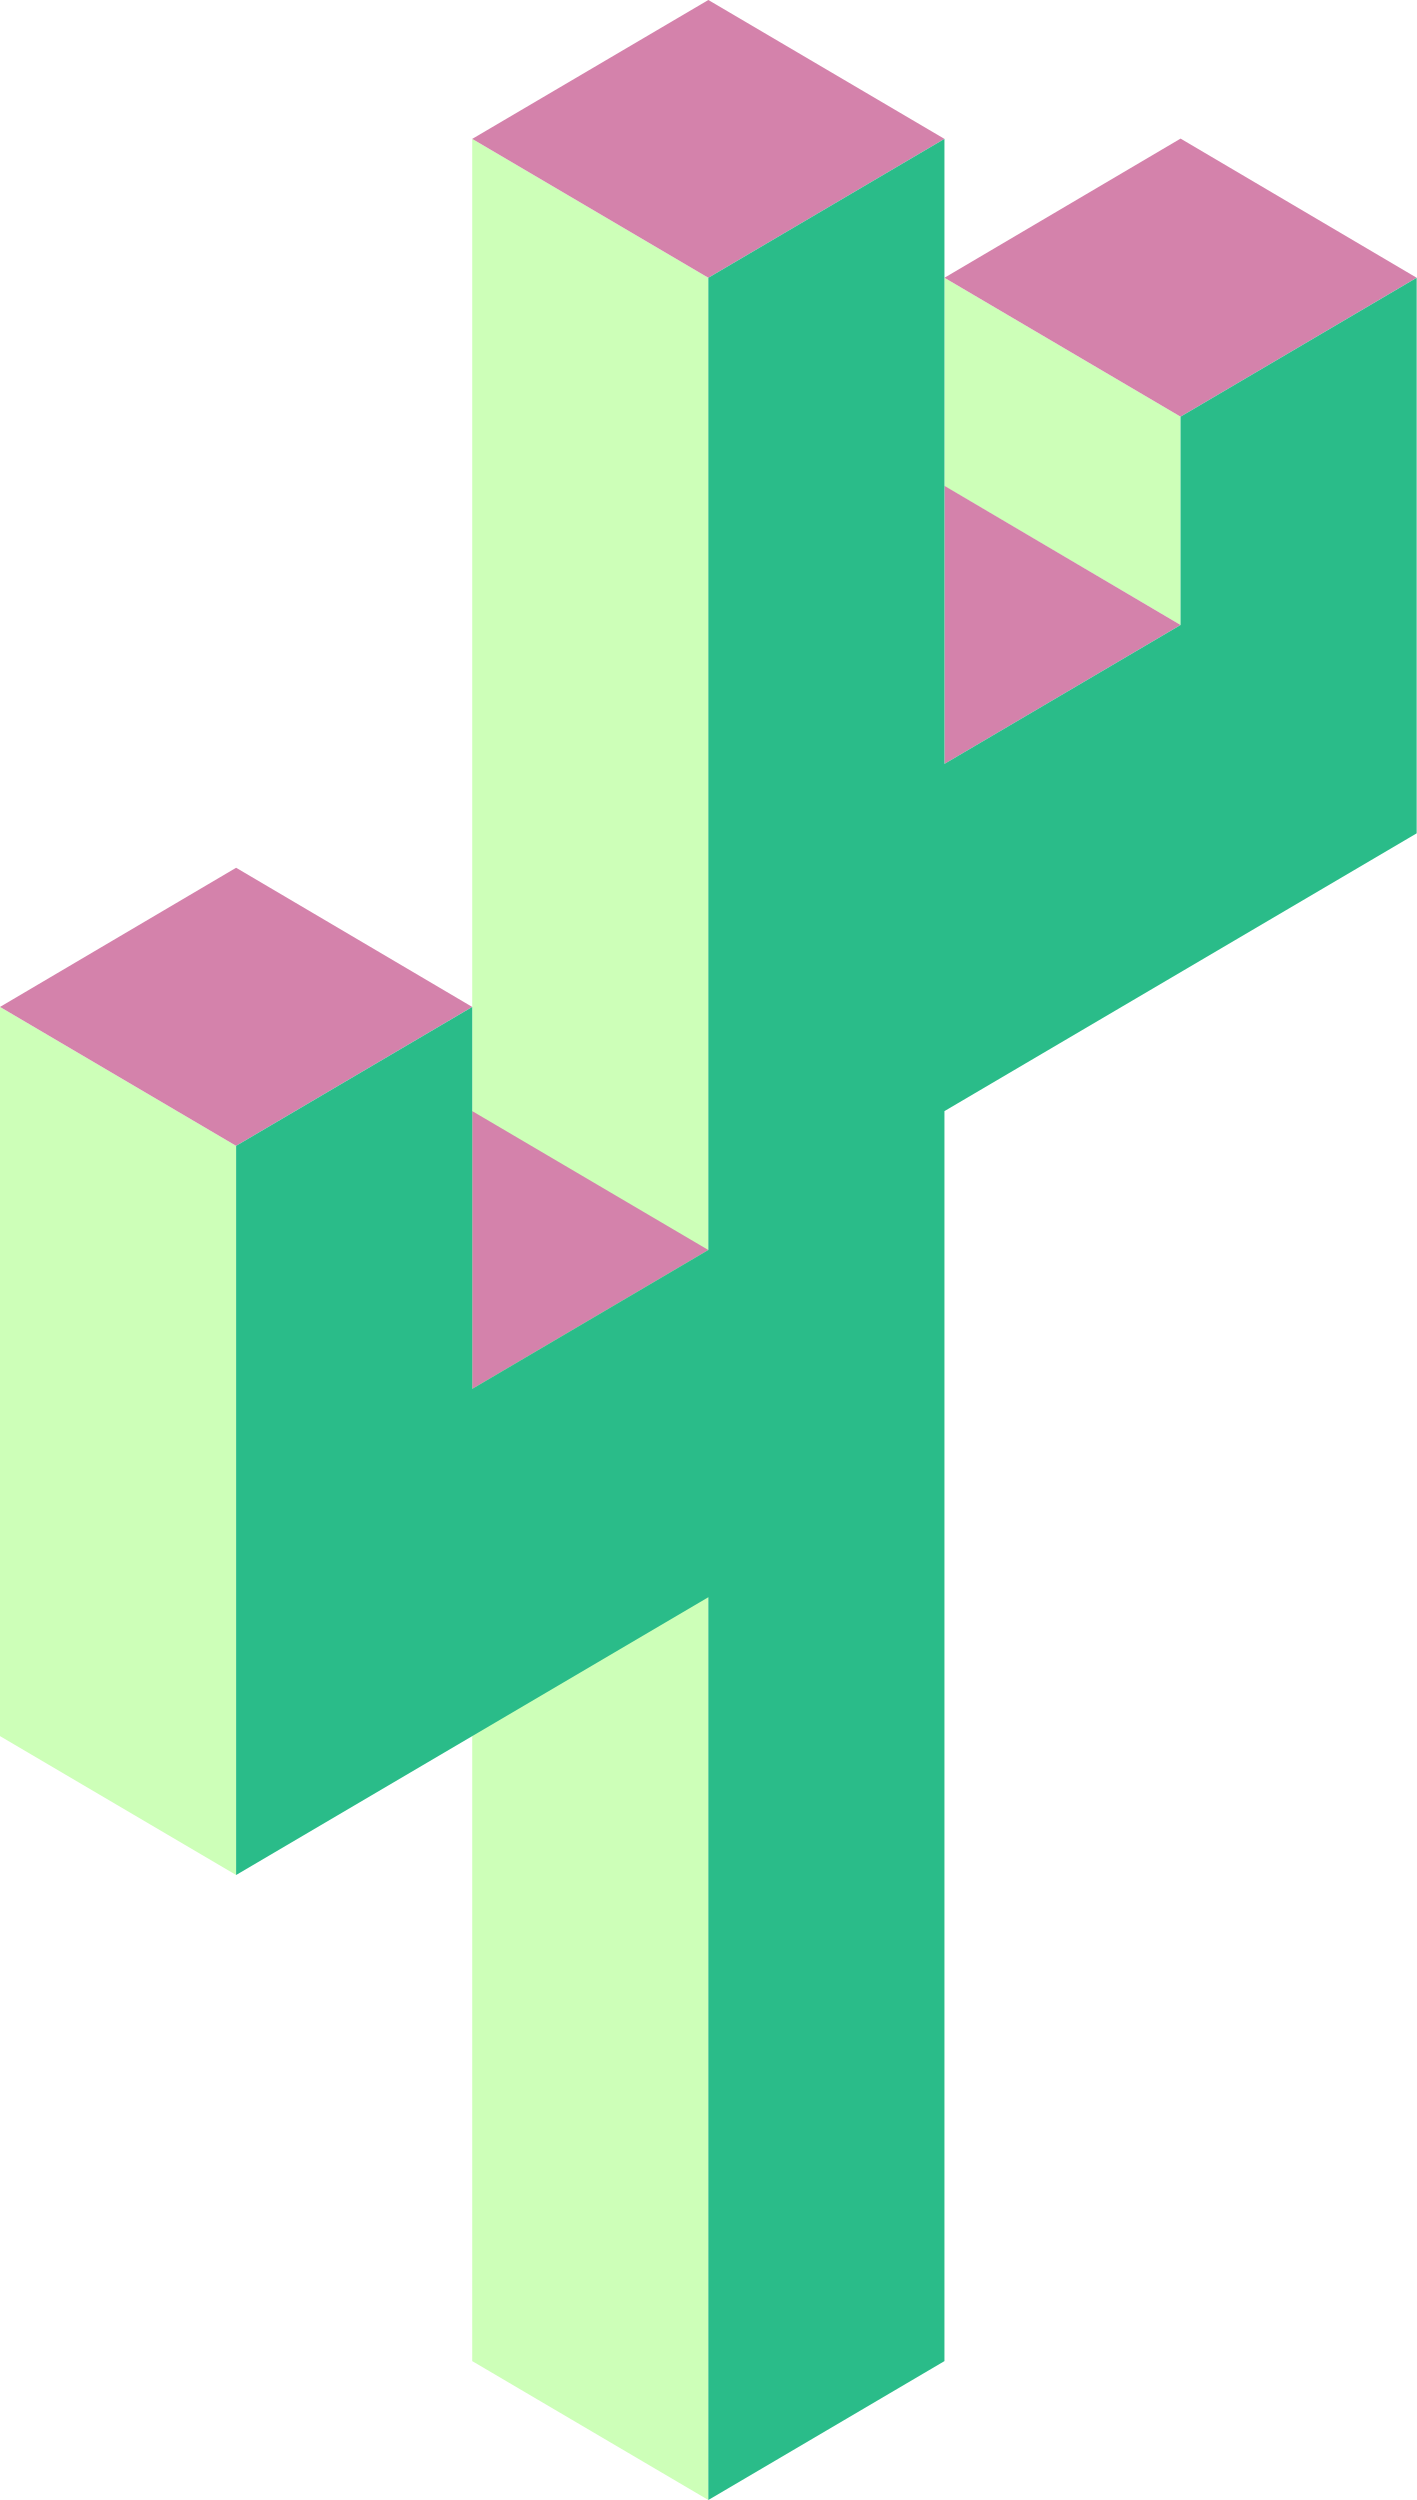
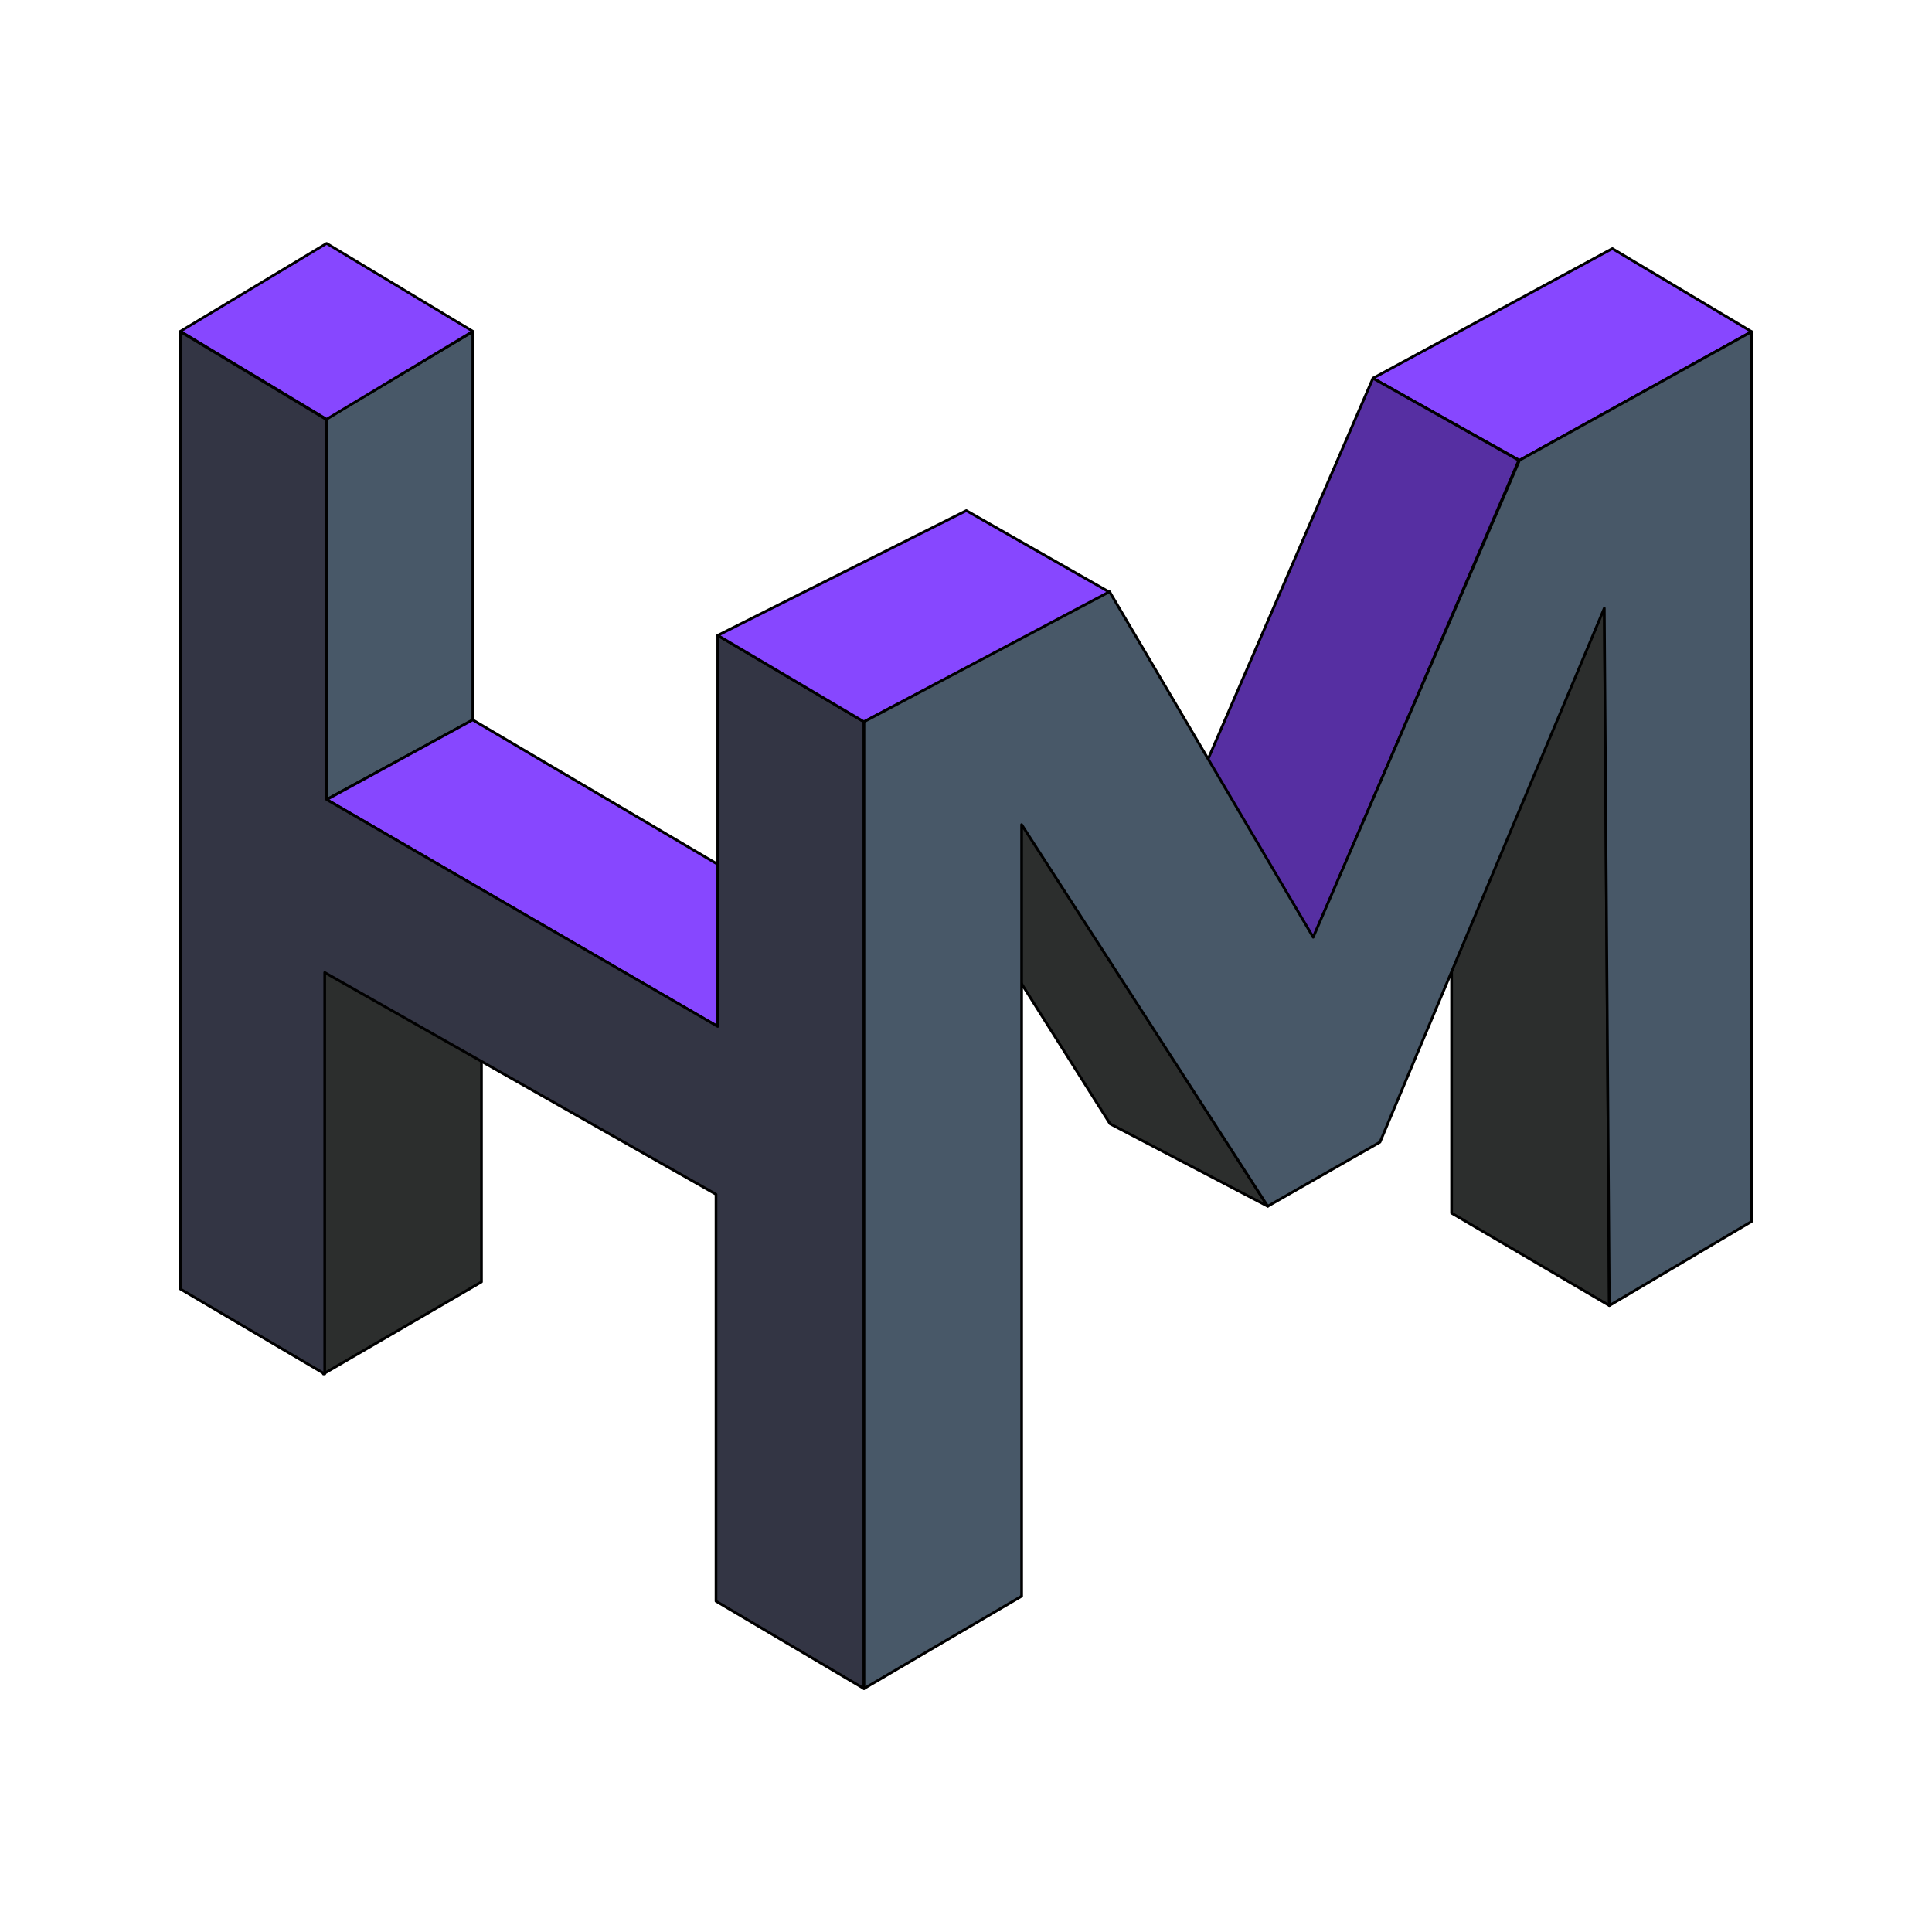
- <svg xmlns="http://www.w3.org/2000/svg" fill="none" viewBox="0 0 272 480">
-   <path fill="#cdffb8" d="M181.334 93.333v-40L226.667 80v40zM136.001 53.333 90.667 26.667v426.666L136.001 480zM45.333 220 0 193.334v140L45.333 360z" />
-   <path fill="#d482ab" d="M90.667 26.667 136.001 0l45.333 26.667-45.333 26.666zM181.334 53.33l45.333-26.72L272 53.33 226.667 80zM136 240l-45.333-26.67v53.34zM0 193.33l45.333-26.72 45.334 26.72L45.333 220zM181.334 93.277 226.667 120l-45.333 26.67z" />
-   <path fill="#2abc89" d="m136 53.333 45.333-26.666v120L226.667 120V80L272 53.333V160l-90.667 53.333v240L136 480V306.667L45.334 360V220l45.333-26.667v73.334L136 240z" />
+ <svg xmlns="http://www.w3.org/2000/svg" width="100%" height="100%" viewBox="0 0 3000 3000" version="1.1" xml:space="preserve" style="fill-rule:evenodd;clip-rule:evenodd;stroke-linecap:round;stroke-linejoin:round;stroke-miterlimit:1.5;">
+   <g id="Layer1" transform="matrix(1,0,0,1,0.505067,-240.5938)">
+     <g id="H">
+       <g transform="matrix(1.008616,0,0,1,-6.436861,0)">
+         <path d="M503.705,2374.077L747.118,2231.164L747.118,1705.721L503.802,1750.583L503.705,2374.077Z" style="fill:rgb(44,46,45);stroke:black;stroke-width:4.15px;" />
+       </g>
+       <g transform="matrix(1,0,0,0.99354,0,4.881545)">
+         <path d="M733.678,755.605L733.678,1362.735L506.645,1486.895L506.645,891.573L733.678,755.605Z" style="fill:rgb(72,88,104);stroke:black;stroke-width:4.18px;" />
+       </g>
+       <g transform="matrix(1.342082,0,0,1.186147,-392.501,-123.3643)">
+         <path d="M669.963,625.464L839.128,740.561L669.963,855.659L500.798,740.561L669.963,625.464Z" style="fill:rgb(135,71,255);stroke:black;stroke-width:3.29px;" />
+       </g>
+       <g transform="matrix(0.999075,0,0,1,0.468986,0)">
+         <path d="M506.787,1482.192L733.678,1358.399L1248.423,1661.597L1115.013,1835.048L506.787,1482.192Z" style="fill:rgb(135,71,255);stroke:black;stroke-width:4.17px;" />
+       </g>
+       <path d="M279.612,755.605L279.612,2242.185L503.705,2374.077L503.705,1750.7L1111.308,2095.091L1111.308,2726.912L1341.053,2862.66L1341.053,1361.36L1114.019,1227.216L1114.019,1834.448L506.787,1482.192L506.787,892.369L279.612,755.605Z" style="fill:rgb(51,53,68);stroke:black;stroke-width:4.17px;" />
+       <path d="M1114.019,1227.216L1341.053,1361.36L1723.194,1160.597L1500,1033.458L1114.019,1227.216Z" style="fill:rgb(135,71,255);stroke:black;stroke-width:4.17px;" />
+       <path d="M1968.028,2113.658L1723.194,1985.614L1516,1657.615L1452.522,1468.816L1546.922,1459.216L1968.028,2113.658Z" style="fill:rgb(44,46,45);stroke:black;stroke-width:4.17px;" />
+       <path d="M2498.473,2267.891L2253.541,2124.314L2253.541,1654.955L2490.238,1113.517L2498.473,2267.891Z" style="fill:rgb(44,46,45);stroke:black;stroke-width:4.17px;" />
+       <path d="M2358.896,955.367L2719.378,755.605L2503.149,626.63L2131.43,827.956L2358.896,955.367Z" style="fill:rgb(135,71,255);stroke:black;stroke-width:4.17px;" />
+       <path d="M2131.43,827.956L1852.494,1472.157L2009.293,1764.956L2357.86,955.367L2131.43,827.956Z" style="fill:rgb(86,47,162);stroke:black;stroke-width:4.17px;" />
+       <path d="M1341.053,2862.66L1341.053,1361.36L1722.379,1159.348L2038.589,1695.922L2358.896,955.367L2719.378,755.605L2719.378,2137.295L2498.473,2267.891L2490.644,1185.021L2142.353,2014.043L1968.028,2113.658L1585.872,1521.05L1585.872,2719.127L1341.053,2862.66Z" style="fill:rgb(72,88,104);stroke:black;stroke-width:4.17px;" />
+     </g>
+   </g>
</svg>
